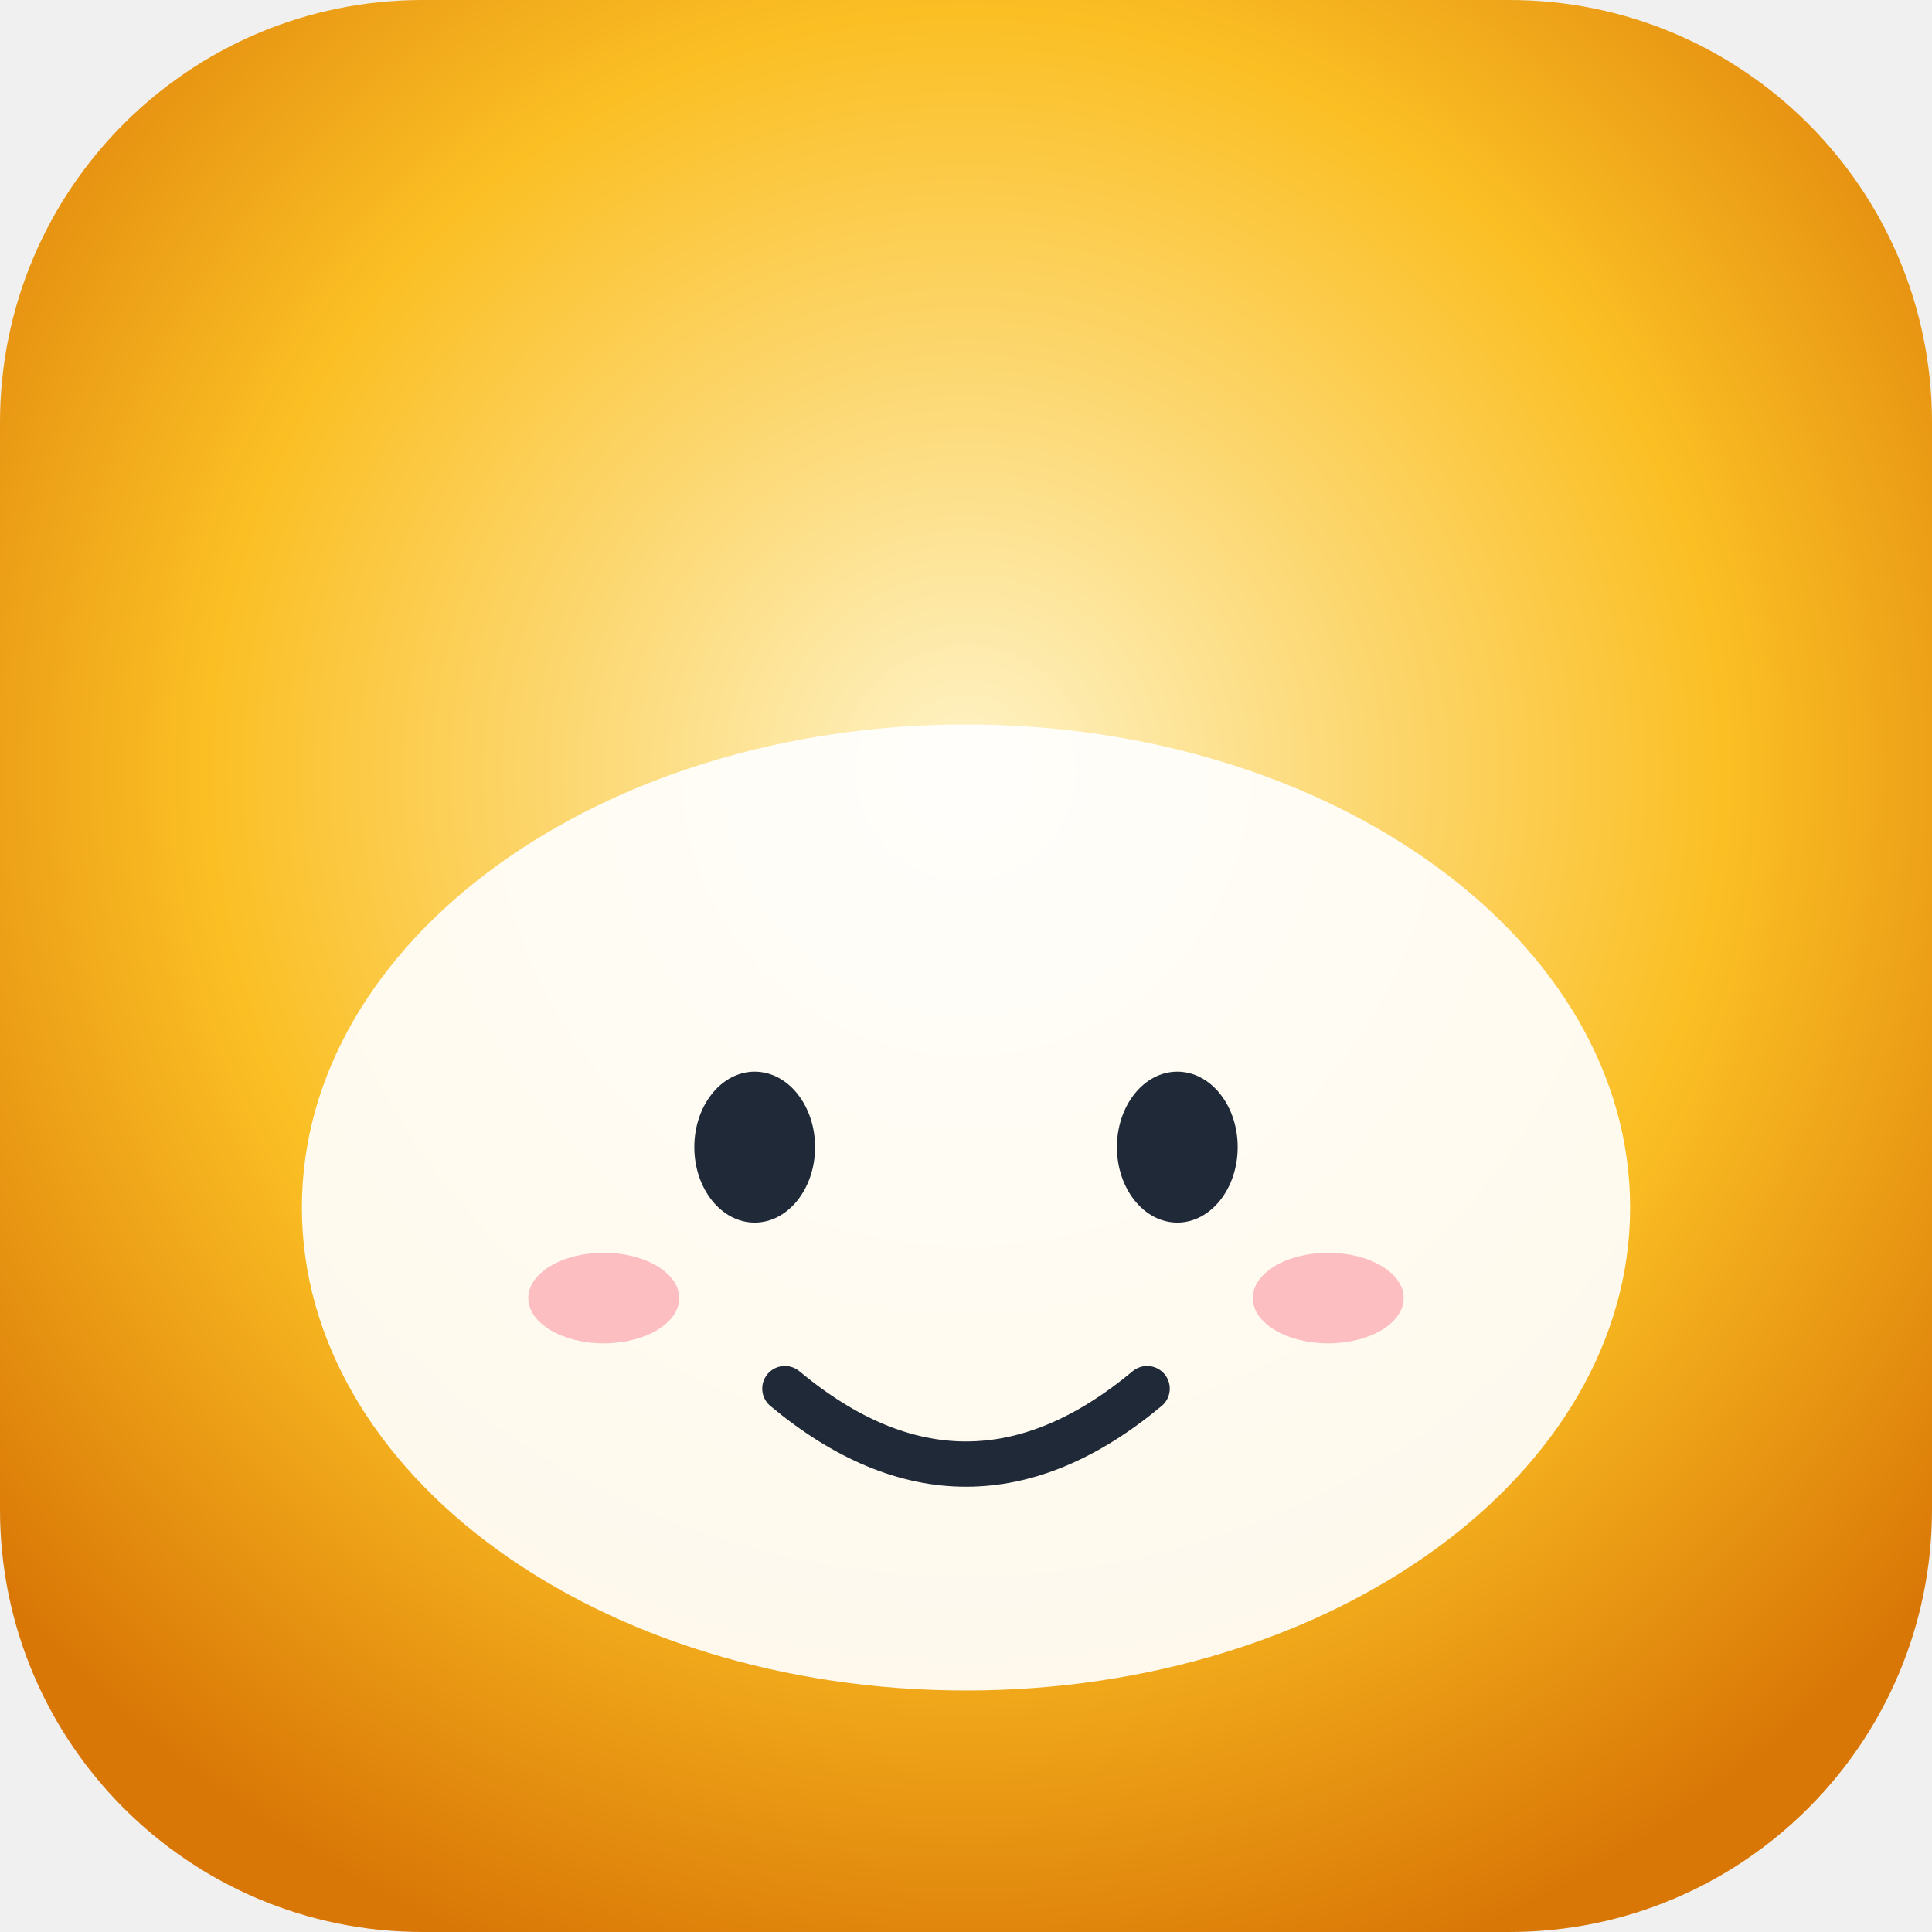
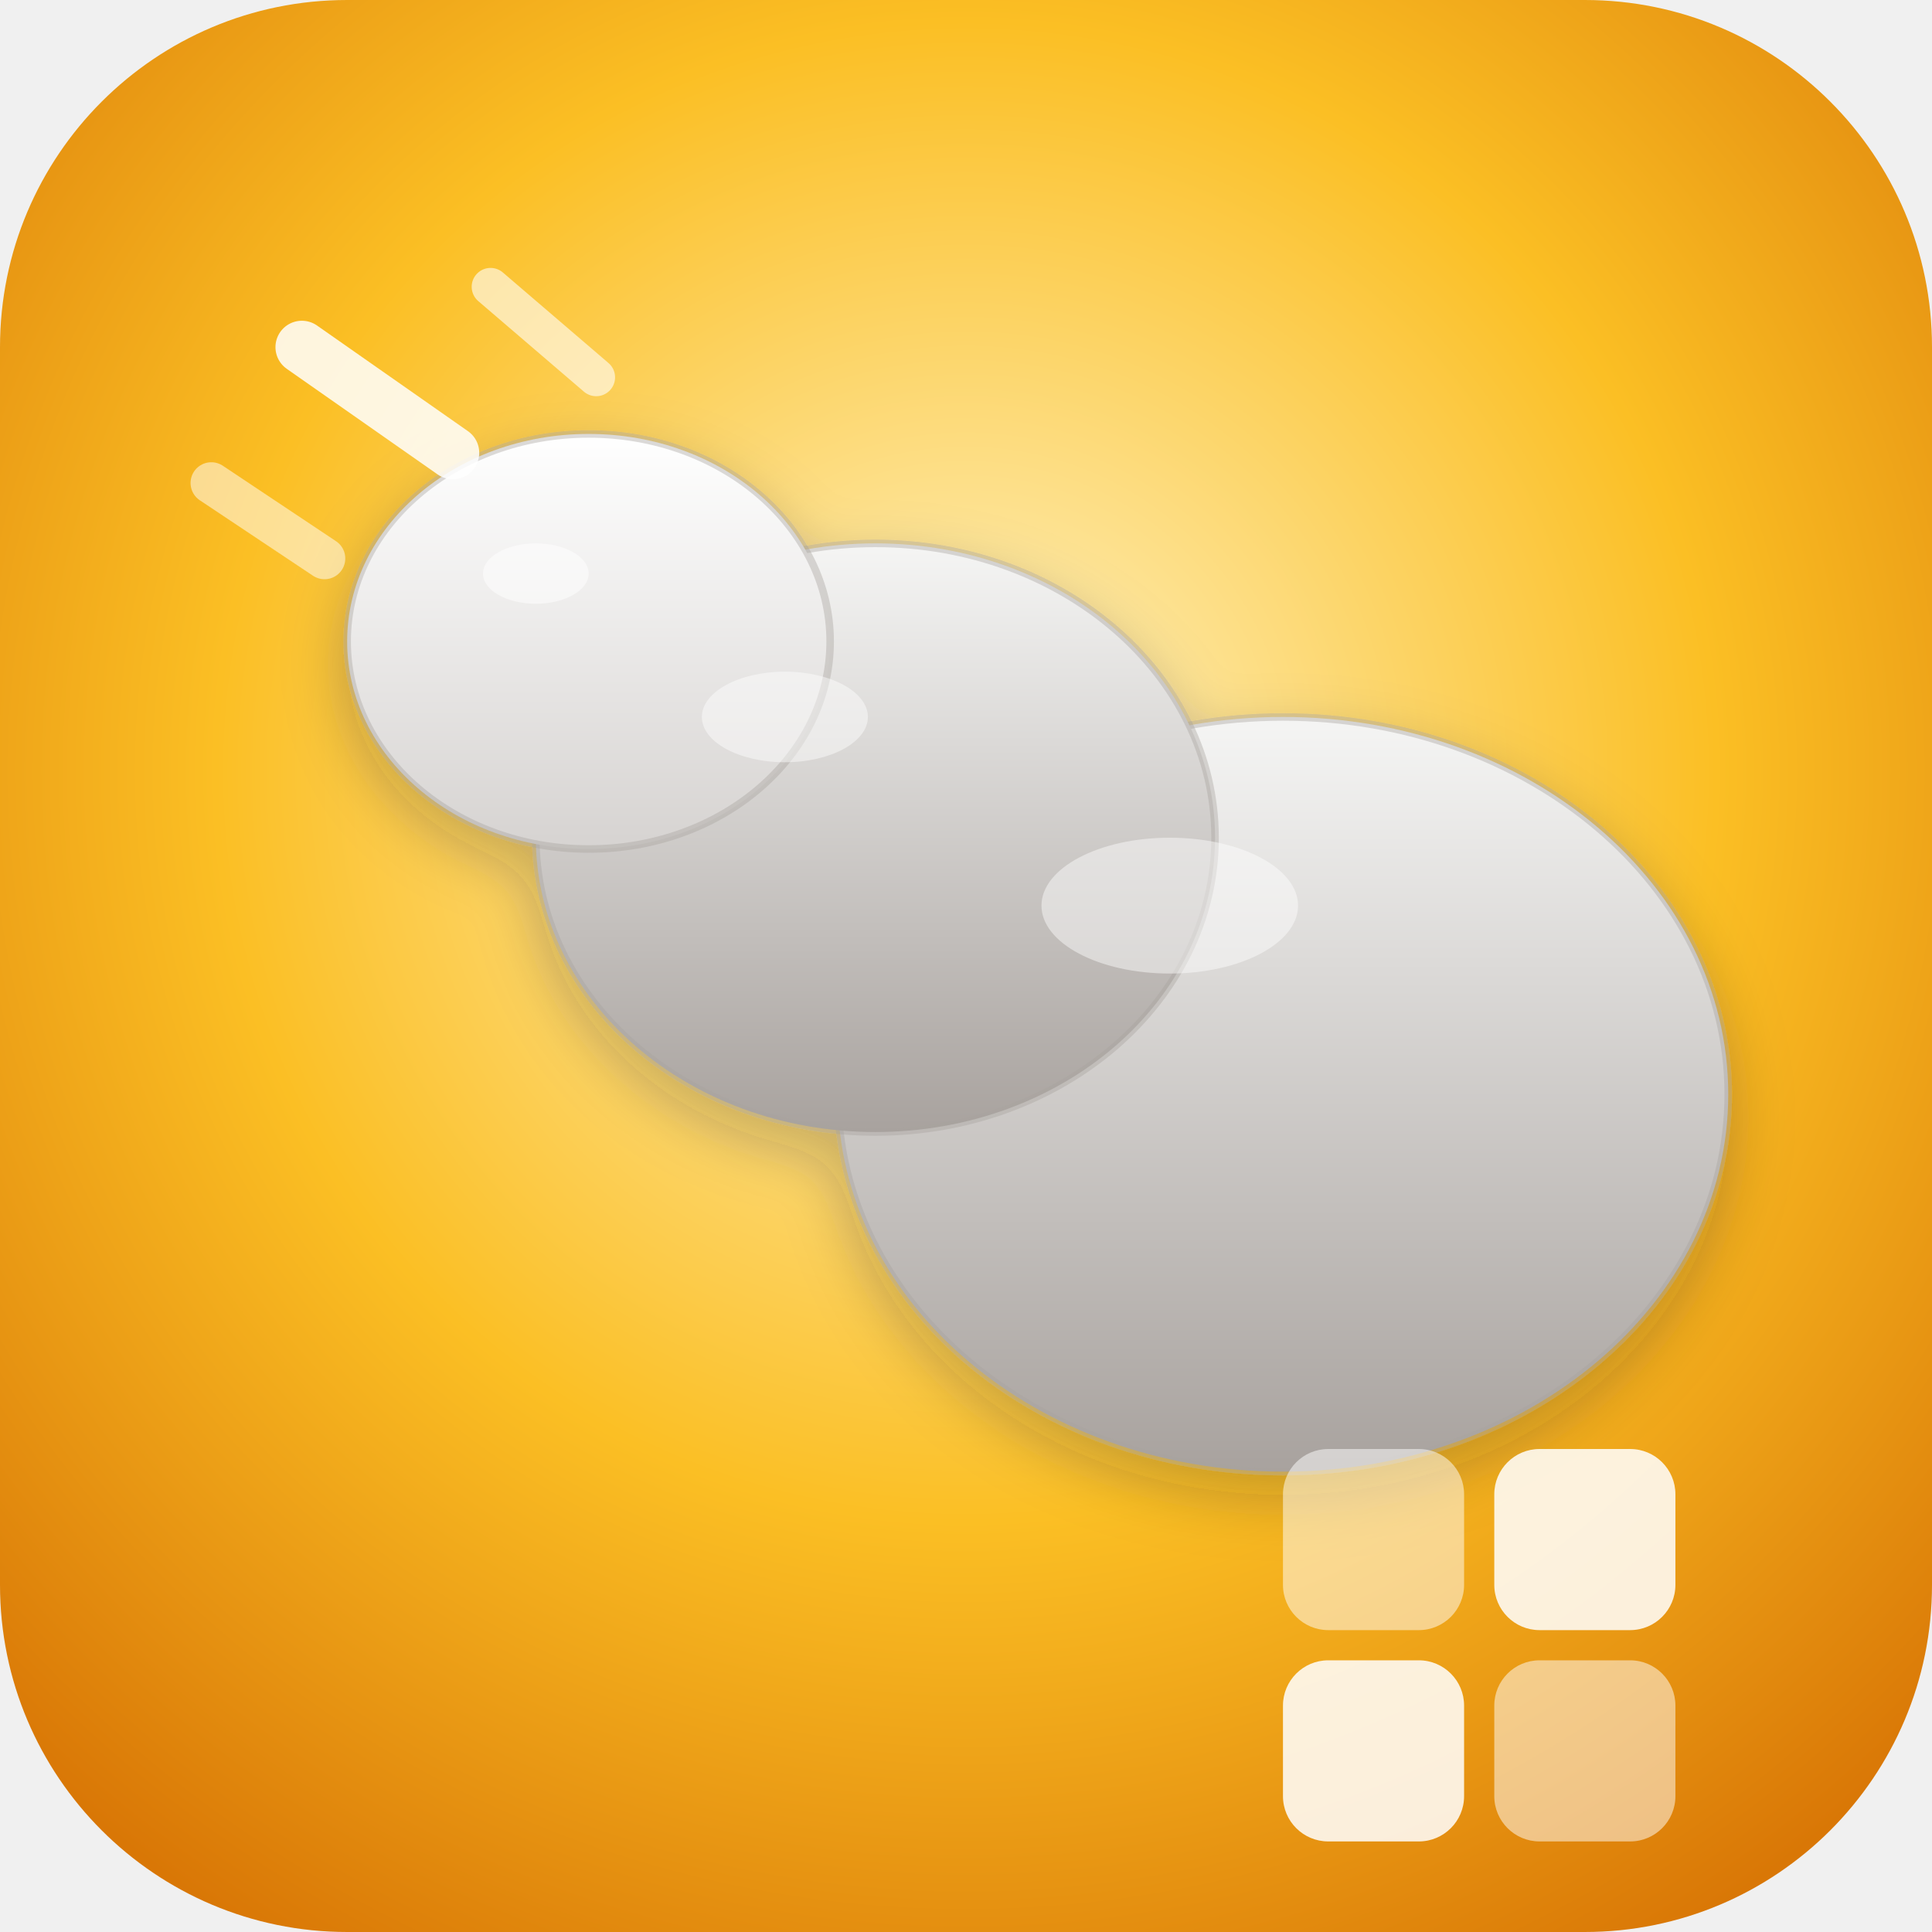
- <svg xmlns="http://www.w3.org/2000/svg" viewBox="0 0 64 64">
+ <svg xmlns="http://www.w3.org/2000/svg" viewBox="0 0 512 512">
  <defs>
-     <radialGradient id="bg" cx="50%" cy="40%" r="65%">
+     <radialGradient id="bg" cx="50%" cy="40%" r="70%">
      <stop offset="0%" stop-color="#fef3c7" />
-       <stop offset="60%" stop-color="#fbbf24" />
+       <stop offset="55%" stop-color="#fbbf24" />
      <stop offset="100%" stop-color="#d97706" />
    </radialGradient>
+     <linearGradient id="puffTop" x1="0" y1="0" x2="0" y2="1">
+       <stop offset="0%" stop-color="#ffffff" />
+       <stop offset="100%" stop-color="#d6d3d1" />
+     </linearGradient>
+     <linearGradient id="puffBottom" x1="0" y1="0" x2="0" y2="1">
+       <stop offset="0%" stop-color="#f5f5f4" />
+       <stop offset="100%" stop-color="#a8a29e" />
+     </linearGradient>
+     <filter id="shadow" x="-20%" y="-20%" width="140%" height="140%">
+       <feDropShadow dx="0" dy="6" stdDeviation="8" flood-opacity="0.25" flood-color="#1f2937" />
+     </filter>
  </defs>
-   <rect width="64" height="64" rx="14" fill="url(#bg)" />
-   <ellipse cx="32" cy="40" rx="22" ry="16" fill="white" fill-opacity="0.92" />
-   <ellipse cx="25" cy="38" rx="2" ry="2.5" fill="#1f2937" />
-   <ellipse cx="39" cy="38" rx="2" ry="2.5" fill="#1f2937" />
-   <path d="M 26 46 Q 32 51 38 46" stroke="#1f2937" stroke-width="1.5" fill="none" stroke-linecap="round" />
-   <ellipse cx="20" cy="43" rx="2.5" ry="1.5" fill="#fda4af" fill-opacity="0.7" />
-   <ellipse cx="44" cy="43" rx="2.5" ry="1.5" fill="#fda4af" fill-opacity="0.7" />
+   <rect width="512" height="512" rx="92" fill="url(#bg)" />
+   <g filter="url(#shadow)">
+     <ellipse cx="340" cy="290" rx="118" ry="100" fill="url(#puffBottom)" />
+     <ellipse cx="340" cy="290" rx="118" ry="100" fill="none" stroke="#a8a29e" stroke-width="2" stroke-opacity="0.4" />
+     <ellipse cx="232" cy="222" rx="90" ry="78" fill="url(#puffBottom)" />
+     <ellipse cx="232" cy="222" rx="90" ry="78" fill="none" stroke="#a8a29e" stroke-width="2" stroke-opacity="0.4" />
+     <ellipse cx="156" cy="170" rx="64" ry="55" fill="url(#puffTop)" />
+     <ellipse cx="156" cy="170" rx="64" ry="55" fill="none" stroke="#a8a29e" stroke-width="2" stroke-opacity="0.4" />
+     <ellipse cx="310" cy="240" rx="34" ry="18" fill="white" fill-opacity="0.45" />
+     <ellipse cx="208" cy="190" rx="22" ry="12" fill="white" fill-opacity="0.45" />
+     <ellipse cx="142" cy="152" rx="14" ry="8" fill="white" fill-opacity="0.5" />
+   </g>
+   <g stroke="#ffffff" stroke-linecap="round" fill="none" opacity="0.85">
+     <line x1="120" y1="120" x2="80" y2="92" stroke-width="14" />
+     <line x1="158" y1="100" x2="130" y2="76" stroke-width="10" opacity="0.7" />
+     <line x1="86" y1="148" x2="56" y2="128" stroke-width="11" opacity="0.6" />
+   </g>
+   <g transform="translate(340, 384)">
+     <rect x="0" y="0" width="48" height="48" rx="12" fill="white" fill-opacity="0.5" />
+     <rect x="56" y="0" width="48" height="48" rx="12" fill="white" fill-opacity="0.85" />
+     <rect x="0" y="56" width="48" height="48" rx="12" fill="white" fill-opacity="0.85" />
+     <rect x="56" y="56" width="48" height="48" rx="12" fill="white" fill-opacity="0.5" />
+   </g>
</svg>
